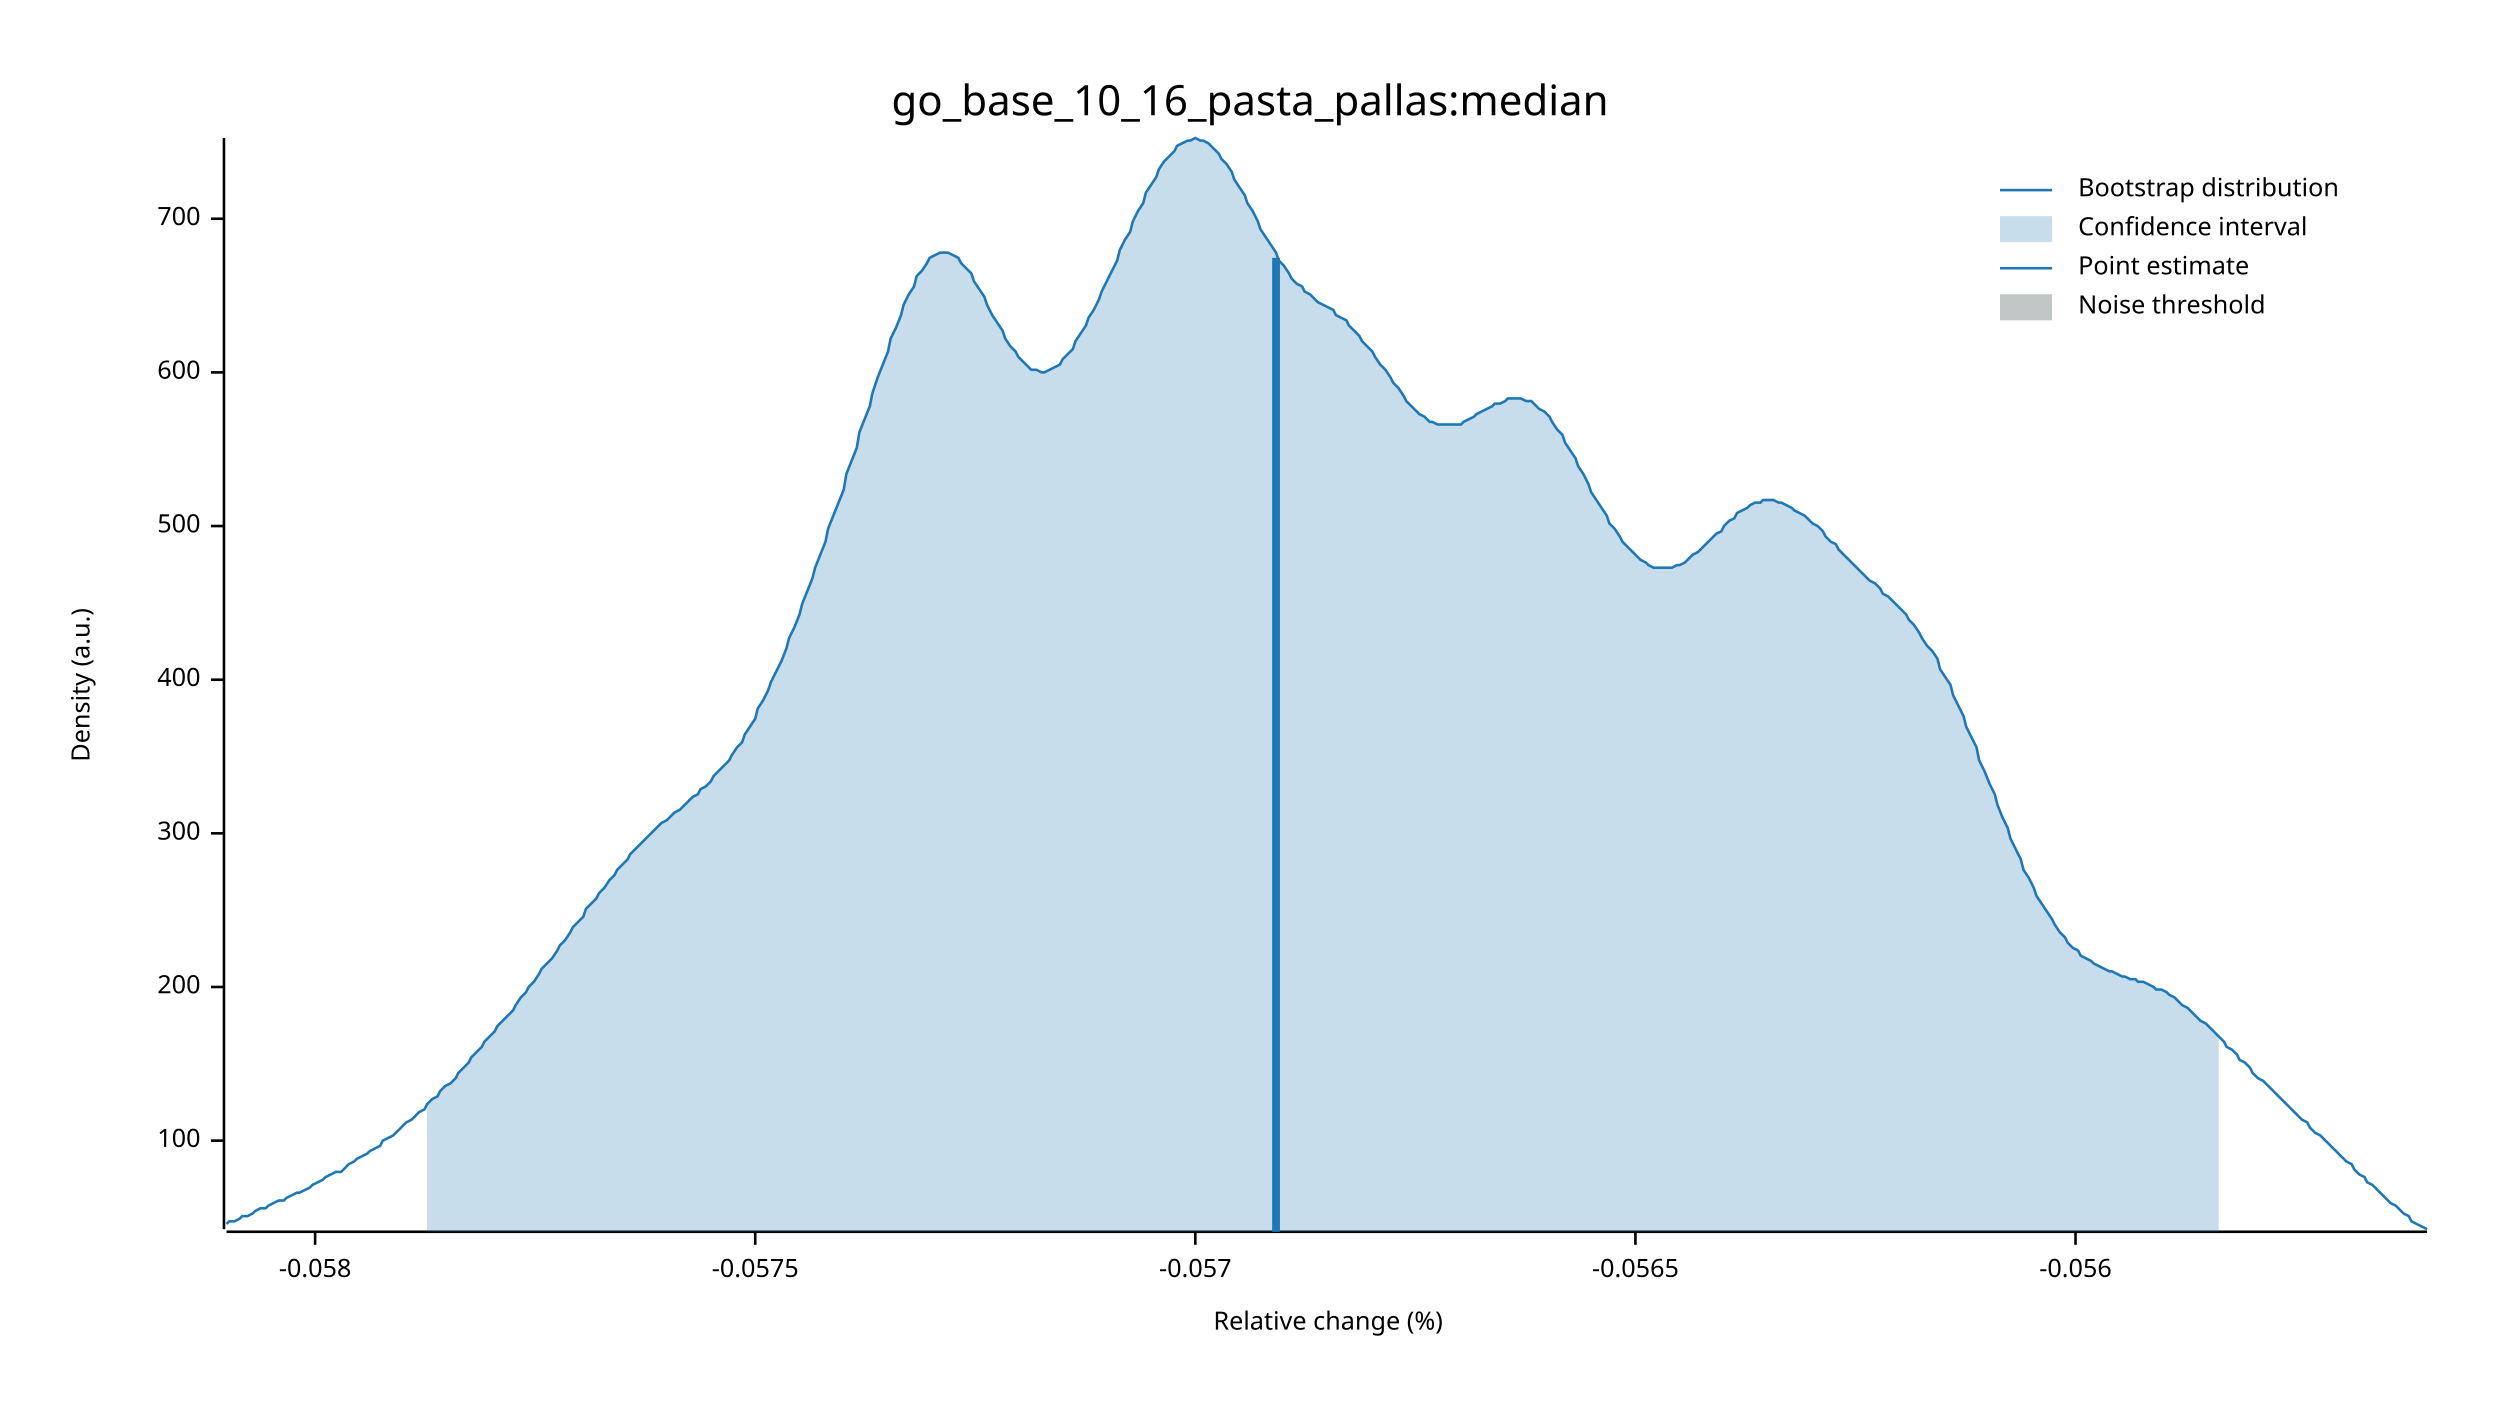
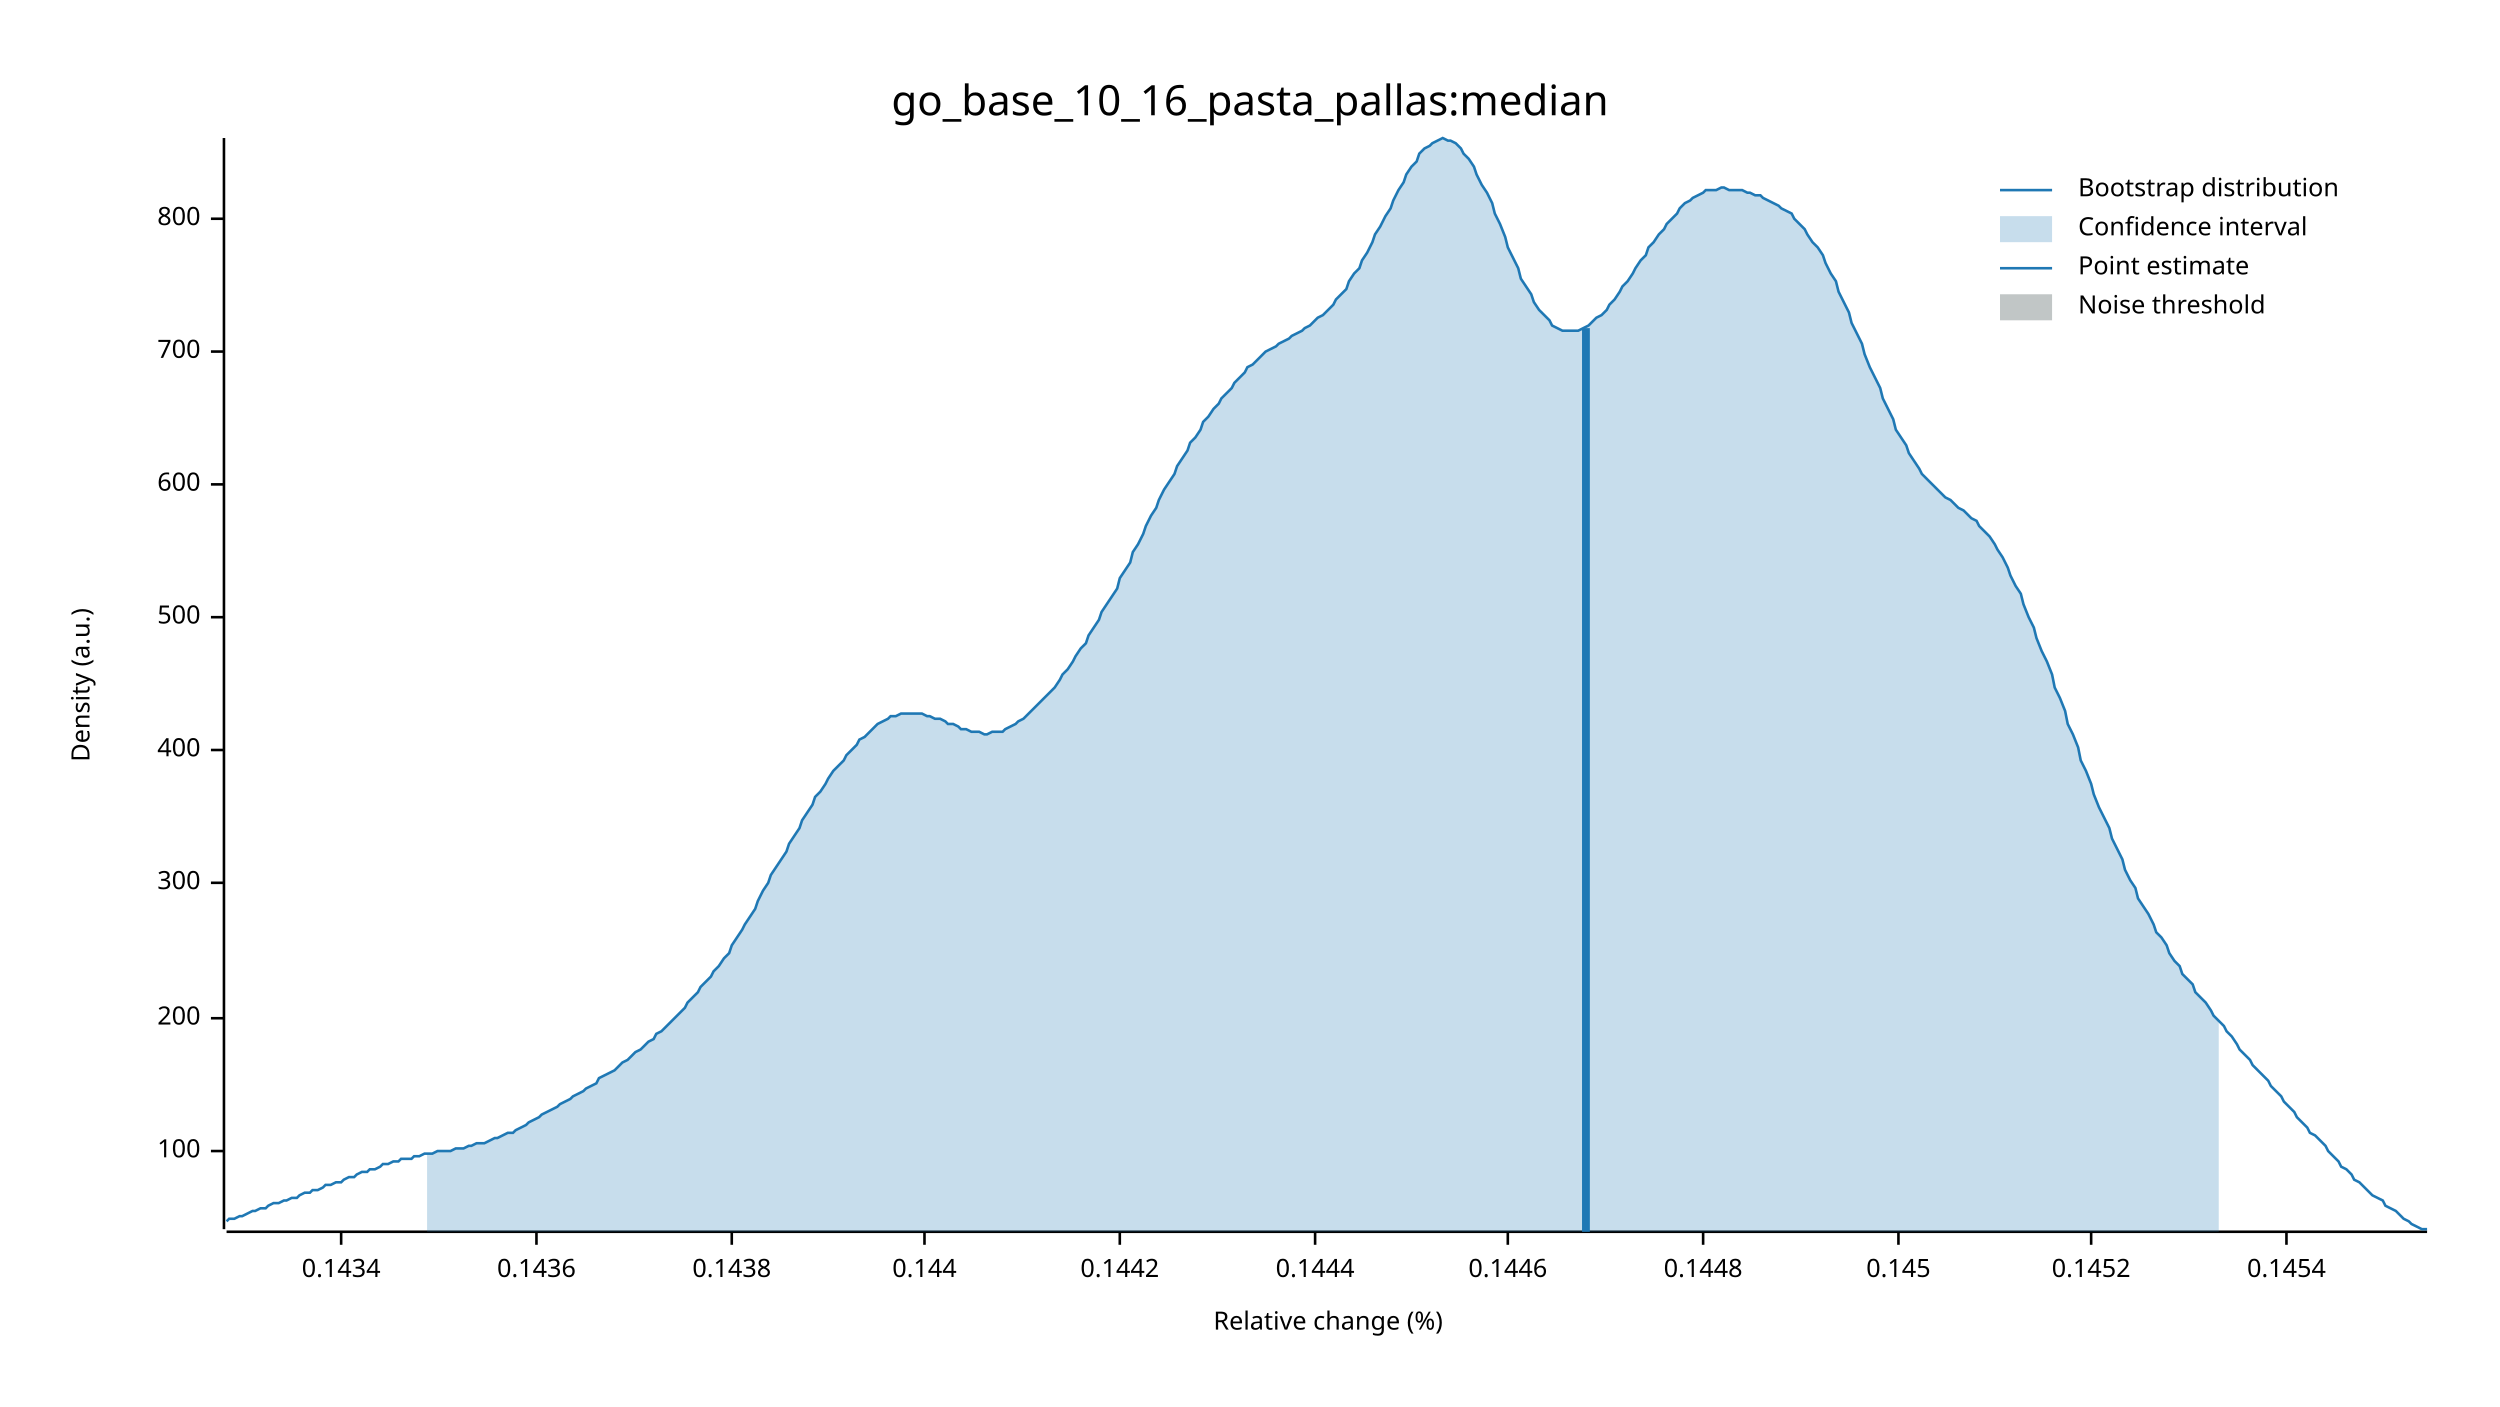
<svg xmlns="http://www.w3.org/2000/svg" width="960" height="540" viewBox="0 0 960 540">
  <text x="480" y="32" dy="0.76em" text-anchor="middle" font-family="sans-serif" font-size="16.129" opacity="1" fill="#000000">
go_base_10_16_pasta_pallas:median
</text>
  <text x="27" y="263" dy="0.76em" text-anchor="middle" font-family="sans-serif" font-size="9.677" opacity="1" fill="#000000" transform="rotate(270, 27, 263)">
Density (a.u.)
</text>
  <text x="510" y="513" dy="-0.5ex" text-anchor="middle" font-family="sans-serif" font-size="9.677" opacity="1" fill="#000000">
Relative change (%)
</text>
  <polyline fill="none" opacity="1" stroke="#000000" stroke-width="1" points="86,53 86,472 " />
-   <text x="77" y="438" dy="0.5ex" text-anchor="end" font-family="sans-serif" font-size="9.677" opacity="1" fill="#000000">
+   <text x="77" y="442" dy="0.5ex" text-anchor="end" font-family="sans-serif" font-size="9.677" opacity="1" fill="#000000">
100
</text>
-   <polyline fill="none" opacity="1" stroke="#000000" stroke-width="1" points="81,438 86,438 " />
-   <text x="77" y="379" dy="0.5ex" text-anchor="end" font-family="sans-serif" font-size="9.677" opacity="1" fill="#000000">
+   <polyline fill="none" opacity="1" stroke="#000000" stroke-width="1" points="81,442 86,442 " />
+   <text x="77" y="391" dy="0.5ex" text-anchor="end" font-family="sans-serif" font-size="9.677" opacity="1" fill="#000000">
200
</text>
-   <polyline fill="none" opacity="1" stroke="#000000" stroke-width="1" points="81,379 86,379 " />
-   <text x="77" y="320" dy="0.5ex" text-anchor="end" font-family="sans-serif" font-size="9.677" opacity="1" fill="#000000">
+   <polyline fill="none" opacity="1" stroke="#000000" stroke-width="1" points="81,391 86,391 " />
+   <text x="77" y="339" dy="0.5ex" text-anchor="end" font-family="sans-serif" font-size="9.677" opacity="1" fill="#000000">
300
</text>
-   <polyline fill="none" opacity="1" stroke="#000000" stroke-width="1" points="81,320 86,320 " />
-   <text x="77" y="261" dy="0.5ex" text-anchor="end" font-family="sans-serif" font-size="9.677" opacity="1" fill="#000000">
+   <polyline fill="none" opacity="1" stroke="#000000" stroke-width="1" points="81,339 86,339 " />
+   <text x="77" y="288" dy="0.5ex" text-anchor="end" font-family="sans-serif" font-size="9.677" opacity="1" fill="#000000">
400
</text>
-   <polyline fill="none" opacity="1" stroke="#000000" stroke-width="1" points="81,261 86,261 " />
-   <text x="77" y="202" dy="0.5ex" text-anchor="end" font-family="sans-serif" font-size="9.677" opacity="1" fill="#000000">
+   <polyline fill="none" opacity="1" stroke="#000000" stroke-width="1" points="81,288 86,288 " />
+   <text x="77" y="237" dy="0.5ex" text-anchor="end" font-family="sans-serif" font-size="9.677" opacity="1" fill="#000000">
500
</text>
-   <polyline fill="none" opacity="1" stroke="#000000" stroke-width="1" points="81,202 86,202 " />
-   <text x="77" y="143" dy="0.5ex" text-anchor="end" font-family="sans-serif" font-size="9.677" opacity="1" fill="#000000">
+   <polyline fill="none" opacity="1" stroke="#000000" stroke-width="1" points="81,237 86,237 " />
+   <text x="77" y="186" dy="0.5ex" text-anchor="end" font-family="sans-serif" font-size="9.677" opacity="1" fill="#000000">
600
</text>
-   <polyline fill="none" opacity="1" stroke="#000000" stroke-width="1" points="81,143 86,143 " />
+   <polyline fill="none" opacity="1" stroke="#000000" stroke-width="1" points="81,186 86,186 " />
+   <text x="77" y="135" dy="0.5ex" text-anchor="end" font-family="sans-serif" font-size="9.677" opacity="1" fill="#000000">
+ 700
+ </text>
+   <polyline fill="none" opacity="1" stroke="#000000" stroke-width="1" points="81,135 86,135 " />
  <text x="77" y="84" dy="0.5ex" text-anchor="end" font-family="sans-serif" font-size="9.677" opacity="1" fill="#000000">
- 700
+ 800
</text>
  <polyline fill="none" opacity="1" stroke="#000000" stroke-width="1" points="81,84 86,84 " />
  <polyline fill="none" opacity="1" stroke="#000000" stroke-width="1" points="87,473 932,473 " />
-   <text x="121" y="483" dy="0.76em" text-anchor="middle" font-family="sans-serif" font-size="9.677" opacity="1" fill="#000000">
- -0.058
+   <text x="131" y="483" dy="0.76em" text-anchor="middle" font-family="sans-serif" font-size="9.677" opacity="1" fill="#000000">
+ 0.1434
</text>
-   <polyline fill="none" opacity="1" stroke="#000000" stroke-width="1" points="121,473 121,478 " />
-   <text x="290" y="483" dy="0.76em" text-anchor="middle" font-family="sans-serif" font-size="9.677" opacity="1" fill="#000000">
- -0.0575
+   <polyline fill="none" opacity="1" stroke="#000000" stroke-width="1" points="131,473 131,478 " />
+   <text x="206" y="483" dy="0.76em" text-anchor="middle" font-family="sans-serif" font-size="9.677" opacity="1" fill="#000000">
+ 0.1436
</text>
-   <polyline fill="none" opacity="1" stroke="#000000" stroke-width="1" points="290,473 290,478 " />
-   <text x="459" y="483" dy="0.76em" text-anchor="middle" font-family="sans-serif" font-size="9.677" opacity="1" fill="#000000">
- -0.057
+   <polyline fill="none" opacity="1" stroke="#000000" stroke-width="1" points="206,473 206,478 " />
+   <text x="281" y="483" dy="0.76em" text-anchor="middle" font-family="sans-serif" font-size="9.677" opacity="1" fill="#000000">
+ 0.1438
</text>
-   <polyline fill="none" opacity="1" stroke="#000000" stroke-width="1" points="459,473 459,478 " />
-   <text x="628" y="483" dy="0.76em" text-anchor="middle" font-family="sans-serif" font-size="9.677" opacity="1" fill="#000000">
- -0.0565
+   <polyline fill="none" opacity="1" stroke="#000000" stroke-width="1" points="281,473 281,478 " />
+   <text x="355" y="483" dy="0.76em" text-anchor="middle" font-family="sans-serif" font-size="9.677" opacity="1" fill="#000000">
+ 0.144
</text>
-   <polyline fill="none" opacity="1" stroke="#000000" stroke-width="1" points="628,473 628,478 " />
-   <text x="797" y="483" dy="0.76em" text-anchor="middle" font-family="sans-serif" font-size="9.677" opacity="1" fill="#000000">
- -0.056
+   <polyline fill="none" opacity="1" stroke="#000000" stroke-width="1" points="355,473 355,478 " />
+   <text x="430" y="483" dy="0.76em" text-anchor="middle" font-family="sans-serif" font-size="9.677" opacity="1" fill="#000000">
+ 0.1442
</text>
-   <polyline fill="none" opacity="1" stroke="#000000" stroke-width="1" points="797,473 797,478 " />
-   <polyline fill="none" opacity="1" stroke="#1F78B4" stroke-width="1" points="87,470 88,469 90,469 92,468 93,467 95,467 97,466 98,465 100,464 102,464 103,463 105,462 107,461 109,461 110,460 112,459 114,458 115,458 117,457 119,456 120,455 122,454 124,453 125,452 127,451 129,450 131,450 132,449 134,447 136,446 137,445 139,444 141,443 142,442 144,441 146,440 147,438 149,437 151,436 153,434 154,433 156,431 158,430 159,429 161,427 163,426 164,424 166,422 168,421 169,419 171,417 173,416 175,414 176,412 178,410 180,408 181,406 183,404 185,402 186,400 188,398 190,396 191,394 193,392 195,390 197,388 198,386 200,383 202,381 203,379 205,377 207,374 208,372 210,370 212,368 214,365 215,363 217,361 219,358 220,356 222,354 224,352 225,349 227,347 229,345 230,343 232,341 234,338 236,336 237,334 239,332 241,330 242,328 244,326 246,324 247,323 249,321 251,319 252,318 254,316 256,315 258,313 259,312 261,311 263,309 264,308 266,306 268,305 269,303 271,302 273,300 274,298 276,296 278,294 280,292 281,290 283,287 285,285 286,282 288,279 290,276 291,272 293,269 295,265 296,262 298,258 300,254 302,249 303,245 305,241 307,236 308,232 310,227 312,222 313,218 315,213 317,208 318,203 320,198 322,193 324,188 325,182 327,177 329,172 330,166 332,161 334,156 335,151 337,145 339,140 341,135 342,130 344,126 346,121 347,117 349,113 351,110 352,106 354,104 356,101 357,99 359,98 361,97 363,97 364,97 366,98 368,99 369,101 371,103 373,105 374,108 376,111 378,114 379,117 381,121 383,124 385,127 386,130 388,133 390,135 391,137 393,139 395,141 396,142 398,142 400,143 401,143 403,142 405,141 407,140 408,138 410,136 412,134 413,131 415,128 417,125 418,122 420,119 422,115 423,112 425,108 427,104 429,100 430,96 432,92 434,89 435,85 437,81 439,78 440,74 442,71 444,68 445,65 447,62 449,60 451,58 452,56 454,55 456,54 457,54 459,53 461,54 462,54 464,55 466,57 468,59 469,61 471,63 473,66 474,69 476,72 478,75 479,78 481,81 483,85 484,88 486,91 488,94 490,97 491,100 493,102 495,105 496,107 498,109 500,110 501,112 503,113 505,115 506,116 508,117 510,118 512,119 513,121 515,122 517,123 518,125 520,127 522,129 523,131 525,133 527,135 528,137 530,140 532,142 534,145 535,147 537,149 539,152 540,154 542,156 544,158 545,159 547,160 549,162 550,162 552,163 554,163 556,163 557,163 559,163 561,163 562,162 564,161 566,160 567,159 569,158 571,157 573,156 574,155 576,155 578,154 579,153 581,153 583,153 584,153 586,154 588,154 589,155 591,157 593,158 595,160 596,162 598,165 600,167 601,170 603,173 605,176 606,179 608,182 610,186 611,189 613,192 615,195 617,198 618,201 620,203 622,206 623,208 625,210 627,212 628,213 630,215 632,216 633,217 635,218 637,218 639,218 640,218 642,218 644,217 645,217 647,216 649,214 650,213 652,212 654,210 655,209 657,207 659,205 661,204 662,202 664,200 666,199 667,197 669,196 671,195 672,194 674,193 676,193 677,192 679,192 681,192 683,193 684,193 686,194 688,195 689,196 691,197 693,198 694,199 696,201 698,202 700,204 701,206 703,208 705,209 706,211 708,213 710,215 711,216 713,218 715,220 716,221 718,223 720,224 722,226 723,228 725,229 727,231 728,232 730,234 732,236 733,238 735,240 737,243 738,245 740,248 742,250 744,253 745,257 747,260 749,263 750,267 752,271 754,275 755,279 757,283 759,287 760,292 762,296 764,301 766,305 767,309 769,314 771,318 772,322 774,326 776,330 777,334 779,337 781,341 782,344 784,347 786,350 788,353 789,355 791,358 793,360 794,362 796,364 798,365 799,367 801,368 803,369 804,370 806,371 808,372 810,373 811,373 813,374 815,375 816,375 818,376 820,376 821,377 823,377 825,378 827,379 828,380 830,380 832,381 833,382 835,383 837,385 838,386 840,387 842,389 843,390 845,392 847,393 849,395 850,396 852,398 854,400 855,402 857,403 859,405 860,407 862,408 864,410 865,412 867,414 869,415 871,417 872,418 874,420 876,422 877,423 879,425 881,427 882,428 884,430 886,431 887,433 889,435 891,436 893,438 894,439 896,441 898,443 899,444 901,446 903,447 904,449 906,451 908,452 909,454 911,455 913,457 915,459 916,460 918,462 920,463 921,464 923,466 925,467 926,469 928,470 930,471 932,472 " />
-   <polygon opacity="0.25" fill="#1F78B4" points="164,424 166,422 168,421 169,419 171,417 173,416 175,414 176,412 178,410 180,408 181,406 183,404 185,402 186,400 188,398 190,396 191,394 193,392 195,390 197,388 198,386 200,383 202,381 203,379 205,377 207,374 208,372 210,370 212,368 214,365 215,363 217,361 219,358 220,356 222,354 224,352 225,349 227,347 229,345 230,343 232,341 234,338 236,336 237,334 239,332 241,330 242,328 244,326 246,324 247,323 249,321 251,319 252,318 254,316 256,315 258,313 259,312 261,311 263,309 264,308 266,306 268,305 269,303 271,302 273,300 274,298 276,296 278,294 280,292 281,290 283,287 285,285 286,282 288,279 290,276 291,272 293,269 295,265 296,262 298,258 300,254 302,249 303,245 305,241 307,236 308,232 310,227 312,222 313,218 315,213 317,208 318,203 320,198 322,193 324,188 325,182 327,177 329,172 330,166 332,161 334,156 335,151 337,145 339,140 341,135 342,130 344,126 346,121 347,117 349,113 351,110 352,106 354,104 356,101 357,99 359,98 361,97 363,97 364,97 366,98 368,99 369,101 371,103 373,105 374,108 376,111 378,114 379,117 381,121 383,124 385,127 386,130 388,133 390,135 391,137 393,139 395,141 396,142 398,142 400,143 401,143 403,142 405,141 407,140 408,138 410,136 412,134 413,131 415,128 417,125 418,122 420,119 422,115 423,112 425,108 427,104 429,100 430,96 432,92 434,89 435,85 437,81 439,78 440,74 442,71 444,68 445,65 447,62 449,60 451,58 452,56 454,55 456,54 457,54 459,53 461,54 462,54 464,55 466,57 468,59 469,61 471,63 473,66 474,69 476,72 478,75 479,78 481,81 483,85 484,88 486,91 488,94 490,97 491,100 493,102 495,105 496,107 498,109 500,110 501,112 503,113 505,115 506,116 508,117 510,118 512,119 513,121 515,122 517,123 518,125 520,127 522,129 523,131 525,133 527,135 528,137 530,140 532,142 534,145 535,147 537,149 539,152 540,154 542,156 544,158 545,159 547,160 549,162 550,162 552,163 554,163 556,163 557,163 559,163 561,163 562,162 564,161 566,160 567,159 569,158 571,157 573,156 574,155 576,155 578,154 579,153 581,153 583,153 584,153 586,154 588,154 589,155 591,157 593,158 595,160 596,162 598,165 600,167 601,170 603,173 605,176 606,179 608,182 610,186 611,189 613,192 615,195 617,198 618,201 620,203 622,206 623,208 625,210 627,212 628,213 630,215 632,216 633,217 635,218 637,218 639,218 640,218 642,218 644,217 645,217 647,216 649,214 650,213 652,212 654,210 655,209 657,207 659,205 661,204 662,202 664,200 666,199 667,197 669,196 671,195 672,194 674,193 676,193 677,192 679,192 681,192 683,193 684,193 686,194 688,195 689,196 691,197 693,198 694,199 696,201 698,202 700,204 701,206 703,208 705,209 706,211 708,213 710,215 711,216 713,218 715,220 716,221 718,223 720,224 722,226 723,228 725,229 727,231 728,232 730,234 732,236 733,238 735,240 737,243 738,245 740,248 742,250 744,253 745,257 747,260 749,263 750,267 752,271 754,275 755,279 757,283 759,287 760,292 762,296 764,301 766,305 767,309 769,314 771,318 772,322 774,326 776,330 777,334 779,337 781,341 782,344 784,347 786,350 788,353 789,355 791,358 793,360 794,362 796,364 798,365 799,367 801,368 803,369 804,370 806,371 808,372 810,373 811,373 813,374 815,375 816,375 818,376 820,376 821,377 823,377 825,378 827,379 828,380 830,380 832,381 833,382 835,383 837,385 838,386 840,387 842,389 843,390 845,392 847,393 849,395 850,396 852,398 852,473 164,473 " />
-   <polyline fill="none" opacity="1" stroke="#1F78B4" stroke-width="3" points="490,473 490,99 " />
+   <polyline fill="none" opacity="1" stroke="#000000" stroke-width="1" points="430,473 430,478 " />
+   <text x="505" y="483" dy="0.76em" text-anchor="middle" font-family="sans-serif" font-size="9.677" opacity="1" fill="#000000">
+ 0.1444
+ </text>
+   <polyline fill="none" opacity="1" stroke="#000000" stroke-width="1" points="505,473 505,478 " />
+   <text x="579" y="483" dy="0.76em" text-anchor="middle" font-family="sans-serif" font-size="9.677" opacity="1" fill="#000000">
+ 0.1446
+ </text>
+   <polyline fill="none" opacity="1" stroke="#000000" stroke-width="1" points="579,473 579,478 " />
+   <text x="654" y="483" dy="0.76em" text-anchor="middle" font-family="sans-serif" font-size="9.677" opacity="1" fill="#000000">
+ 0.1448
+ </text>
+   <polyline fill="none" opacity="1" stroke="#000000" stroke-width="1" points="654,473 654,478 " />
+   <text x="729" y="483" dy="0.76em" text-anchor="middle" font-family="sans-serif" font-size="9.677" opacity="1" fill="#000000">
+ 0.145
+ </text>
+   <polyline fill="none" opacity="1" stroke="#000000" stroke-width="1" points="729,473 729,478 " />
+   <text x="803" y="483" dy="0.76em" text-anchor="middle" font-family="sans-serif" font-size="9.677" opacity="1" fill="#000000">
+ 0.1452
+ </text>
+   <polyline fill="none" opacity="1" stroke="#000000" stroke-width="1" points="803,473 803,478 " />
+   <text x="878" y="483" dy="0.76em" text-anchor="middle" font-family="sans-serif" font-size="9.677" opacity="1" fill="#000000">
+ 0.1454
+ </text>
+   <polyline fill="none" opacity="1" stroke="#000000" stroke-width="1" points="878,473 878,478 " />
+   <polyline fill="none" opacity="1" stroke="#1F78B4" stroke-width="1" points="87,469 88,468 90,468 92,467 93,467 95,466 97,465 98,465 100,464 102,464 103,463 105,462 107,462 109,461 110,461 112,460 114,460 115,459 117,458 119,458 120,457 122,457 124,456 125,455 127,455 129,454 131,454 132,453 134,452 136,452 137,451 139,450 141,450 142,449 144,449 146,448 147,447 149,447 151,446 153,446 154,445 156,445 158,445 159,444 161,444 163,443 164,443 166,443 168,442 169,442 171,442 173,442 175,441 176,441 178,441 180,440 181,440 183,439 185,439 186,439 188,438 190,437 191,437 193,436 195,435 197,435 198,434 200,433 202,432 203,431 205,430 207,429 208,428 210,427 212,426 214,425 215,424 217,423 219,422 220,421 222,420 224,419 225,418 227,417 229,416 230,414 232,413 234,412 236,411 237,410 239,408 241,407 242,406 244,404 246,403 247,402 249,400 251,399 252,397 254,396 256,394 258,392 259,391 261,389 263,387 264,385 266,383 268,381 269,379 271,377 273,375 274,373 276,371 278,368 280,366 281,363 283,360 285,357 286,355 288,352 290,349 291,346 293,342 295,339 296,336 298,333 300,330 302,327 303,324 305,321 307,318 308,315 310,312 312,309 313,306 315,304 317,301 318,299 320,296 322,294 324,292 325,290 327,288 329,286 330,284 332,283 334,281 335,280 337,278 339,277 341,276 342,275 344,275 346,274 347,274 349,274 351,274 352,274 354,274 356,275 357,275 359,276 361,276 363,277 364,278 366,278 368,279 369,280 371,280 373,281 374,281 376,281 378,282 379,282 381,281 383,281 385,281 386,280 388,279 390,278 391,277 393,276 395,274 396,273 398,271 400,269 401,268 403,266 405,264 407,261 408,259 410,257 412,254 413,252 415,249 417,247 418,244 420,241 422,238 423,235 425,232 427,229 429,226 430,222 432,219 434,216 435,212 437,209 439,205 440,202 442,198 444,195 445,192 447,188 449,185 451,182 452,179 454,176 456,173 457,170 459,168 461,165 462,162 464,160 466,157 468,155 469,153 471,151 473,149 474,147 476,145 478,143 479,141 481,140 483,138 484,137 486,135 488,134 490,133 491,132 493,131 495,130 496,129 498,128 500,127 501,126 503,125 505,123 506,122 508,121 510,119 512,117 513,115 515,113 517,111 518,108 520,105 522,103 523,100 525,97 527,93 528,90 530,87 532,83 534,80 535,77 537,73 539,70 540,67 542,64 544,62 545,59 547,57 549,56 550,55 552,54 554,53 556,54 557,54 559,55 561,57 562,59 564,61 566,64 567,67 569,71 571,74 573,78 574,82 576,86 578,91 579,95 581,99 583,103 584,107 586,110 588,113 589,116 591,119 593,121 595,123 596,125 598,126 600,127 601,127 603,127 605,127 606,127 608,126 610,125 611,124 613,122 615,121 617,119 618,117 620,115 622,112 623,110 625,108 627,105 628,103 630,100 632,98 633,95 635,93 637,90 639,88 640,86 642,84 644,82 645,80 647,78 649,77 650,76 652,75 654,74 655,73 657,73 659,73 661,72 662,72 664,73 666,73 667,73 669,73 671,74 672,74 674,75 676,75 677,76 679,77 681,78 683,79 684,80 686,81 688,82 689,84 691,86 693,88 694,90 696,93 698,95 700,98 701,101 703,105 705,108 706,112 708,116 710,120 711,124 713,128 715,132 716,136 718,141 720,145 722,149 723,153 725,157 727,161 728,165 730,168 732,171 733,174 735,177 737,180 738,182 740,184 742,186 744,188 745,189 747,191 749,192 750,193 752,195 754,196 755,197 757,199 759,200 760,202 762,204 764,206 766,209 767,211 769,214 771,218 772,221 774,225 776,228 777,232 779,237 781,241 782,245 784,250 786,254 788,259 789,264 791,268 793,273 794,278 796,282 798,287 799,292 801,296 803,301 804,305 806,310 808,314 810,318 811,322 813,326 815,330 816,334 818,338 820,341 821,345 823,348 825,351 827,355 828,358 830,360 832,363 833,366 835,369 837,371 838,374 840,376 842,378 843,381 845,383 847,385 849,388 850,390 852,392 854,394 855,396 857,398 859,401 860,403 862,405 864,407 865,409 867,411 869,413 871,415 872,417 874,419 876,421 877,423 879,425 881,427 882,429 884,431 886,433 887,435 889,436 891,438 893,440 894,442 896,444 898,446 899,448 901,449 903,451 904,453 906,454 908,456 909,457 911,459 913,460 915,461 916,463 918,464 920,465 921,466 923,468 925,469 926,470 928,471 930,472 932,472 " />
+   <polygon opacity="0.25" fill="#1F78B4" points="164,443 166,443 168,442 169,442 171,442 173,442 175,441 176,441 178,441 180,440 181,440 183,439 185,439 186,439 188,438 190,437 191,437 193,436 195,435 197,435 198,434 200,433 202,432 203,431 205,430 207,429 208,428 210,427 212,426 214,425 215,424 217,423 219,422 220,421 222,420 224,419 225,418 227,417 229,416 230,414 232,413 234,412 236,411 237,410 239,408 241,407 242,406 244,404 246,403 247,402 249,400 251,399 252,397 254,396 256,394 258,392 259,391 261,389 263,387 264,385 266,383 268,381 269,379 271,377 273,375 274,373 276,371 278,368 280,366 281,363 283,360 285,357 286,355 288,352 290,349 291,346 293,342 295,339 296,336 298,333 300,330 302,327 303,324 305,321 307,318 308,315 310,312 312,309 313,306 315,304 317,301 318,299 320,296 322,294 324,292 325,290 327,288 329,286 330,284 332,283 334,281 335,280 337,278 339,277 341,276 342,275 344,275 346,274 347,274 349,274 351,274 352,274 354,274 356,275 357,275 359,276 361,276 363,277 364,278 366,278 368,279 369,280 371,280 373,281 374,281 376,281 378,282 379,282 381,281 383,281 385,281 386,280 388,279 390,278 391,277 393,276 395,274 396,273 398,271 400,269 401,268 403,266 405,264 407,261 408,259 410,257 412,254 413,252 415,249 417,247 418,244 420,241 422,238 423,235 425,232 427,229 429,226 430,222 432,219 434,216 435,212 437,209 439,205 440,202 442,198 444,195 445,192 447,188 449,185 451,182 452,179 454,176 456,173 457,170 459,168 461,165 462,162 464,160 466,157 468,155 469,153 471,151 473,149 474,147 476,145 478,143 479,141 481,140 483,138 484,137 486,135 488,134 490,133 491,132 493,131 495,130 496,129 498,128 500,127 501,126 503,125 505,123 506,122 508,121 510,119 512,117 513,115 515,113 517,111 518,108 520,105 522,103 523,100 525,97 527,93 528,90 530,87 532,83 534,80 535,77 537,73 539,70 540,67 542,64 544,62 545,59 547,57 549,56 550,55 552,54 554,53 556,54 557,54 559,55 561,57 562,59 564,61 566,64 567,67 569,71 571,74 573,78 574,82 576,86 578,91 579,95 581,99 583,103 584,107 586,110 588,113 589,116 591,119 593,121 595,123 596,125 598,126 600,127 601,127 603,127 605,127 606,127 608,126 610,125 611,124 613,122 615,121 617,119 618,117 620,115 622,112 623,110 625,108 627,105 628,103 630,100 632,98 633,95 635,93 637,90 639,88 640,86 642,84 644,82 645,80 647,78 649,77 650,76 652,75 654,74 655,73 657,73 659,73 661,72 662,72 664,73 666,73 667,73 669,73 671,74 672,74 674,75 676,75 677,76 679,77 681,78 683,79 684,80 686,81 688,82 689,84 691,86 693,88 694,90 696,93 698,95 700,98 701,101 703,105 705,108 706,112 708,116 710,120 711,124 713,128 715,132 716,136 718,141 720,145 722,149 723,153 725,157 727,161 728,165 730,168 732,171 733,174 735,177 737,180 738,182 740,184 742,186 744,188 745,189 747,191 749,192 750,193 752,195 754,196 755,197 757,199 759,200 760,202 762,204 764,206 766,209 767,211 769,214 771,218 772,221 774,225 776,228 777,232 779,237 781,241 782,245 784,250 786,254 788,259 789,264 791,268 793,273 794,278 796,282 798,287 799,292 801,296 803,301 804,305 806,310 808,314 810,318 811,322 813,326 815,330 816,334 818,338 820,341 821,345 823,348 825,351 827,355 828,358 830,360 832,363 833,366 835,369 837,371 838,374 840,376 842,378 843,381 845,383 847,385 849,388 850,390 852,392 852,473 164,473 " />
+   <polyline fill="none" opacity="1" stroke="#1F78B4" stroke-width="3" points="609,473 609,126 " />
  <rect x="509" y="53" width="0" height="419" opacity="0.1" fill="#071A1C" stroke="none" />
  <text x="798" y="68" dy="0.76em" text-anchor="start" font-family="sans-serif" font-size="9.677" opacity="1" fill="#000000">
Bootstrap distribution
</text>
  <text x="798" y="83" dy="0.76em" text-anchor="start" font-family="sans-serif" font-size="9.677" opacity="1" fill="#000000">
Confidence interval
</text>
  <text x="798" y="98" dy="0.76em" text-anchor="start" font-family="sans-serif" font-size="9.677" opacity="1" fill="#000000">
Point estimate
</text>
  <text x="798" y="113" dy="0.76em" text-anchor="start" font-family="sans-serif" font-size="9.677" opacity="1" fill="#000000">
Noise threshold
</text>
  <polyline fill="none" opacity="1" stroke="#1F78B4" stroke-width="1" points="768,73 788,73 " />
  <rect x="768" y="83" width="20" height="10" opacity="0.25" fill="#1F78B4" stroke="none" />
  <polyline fill="none" opacity="1" stroke="#1F78B4" stroke-width="1" points="768,103 788,103 " />
  <rect x="768" y="113" width="20" height="10" opacity="0.25" fill="#071A1C" stroke="none" />
</svg>
